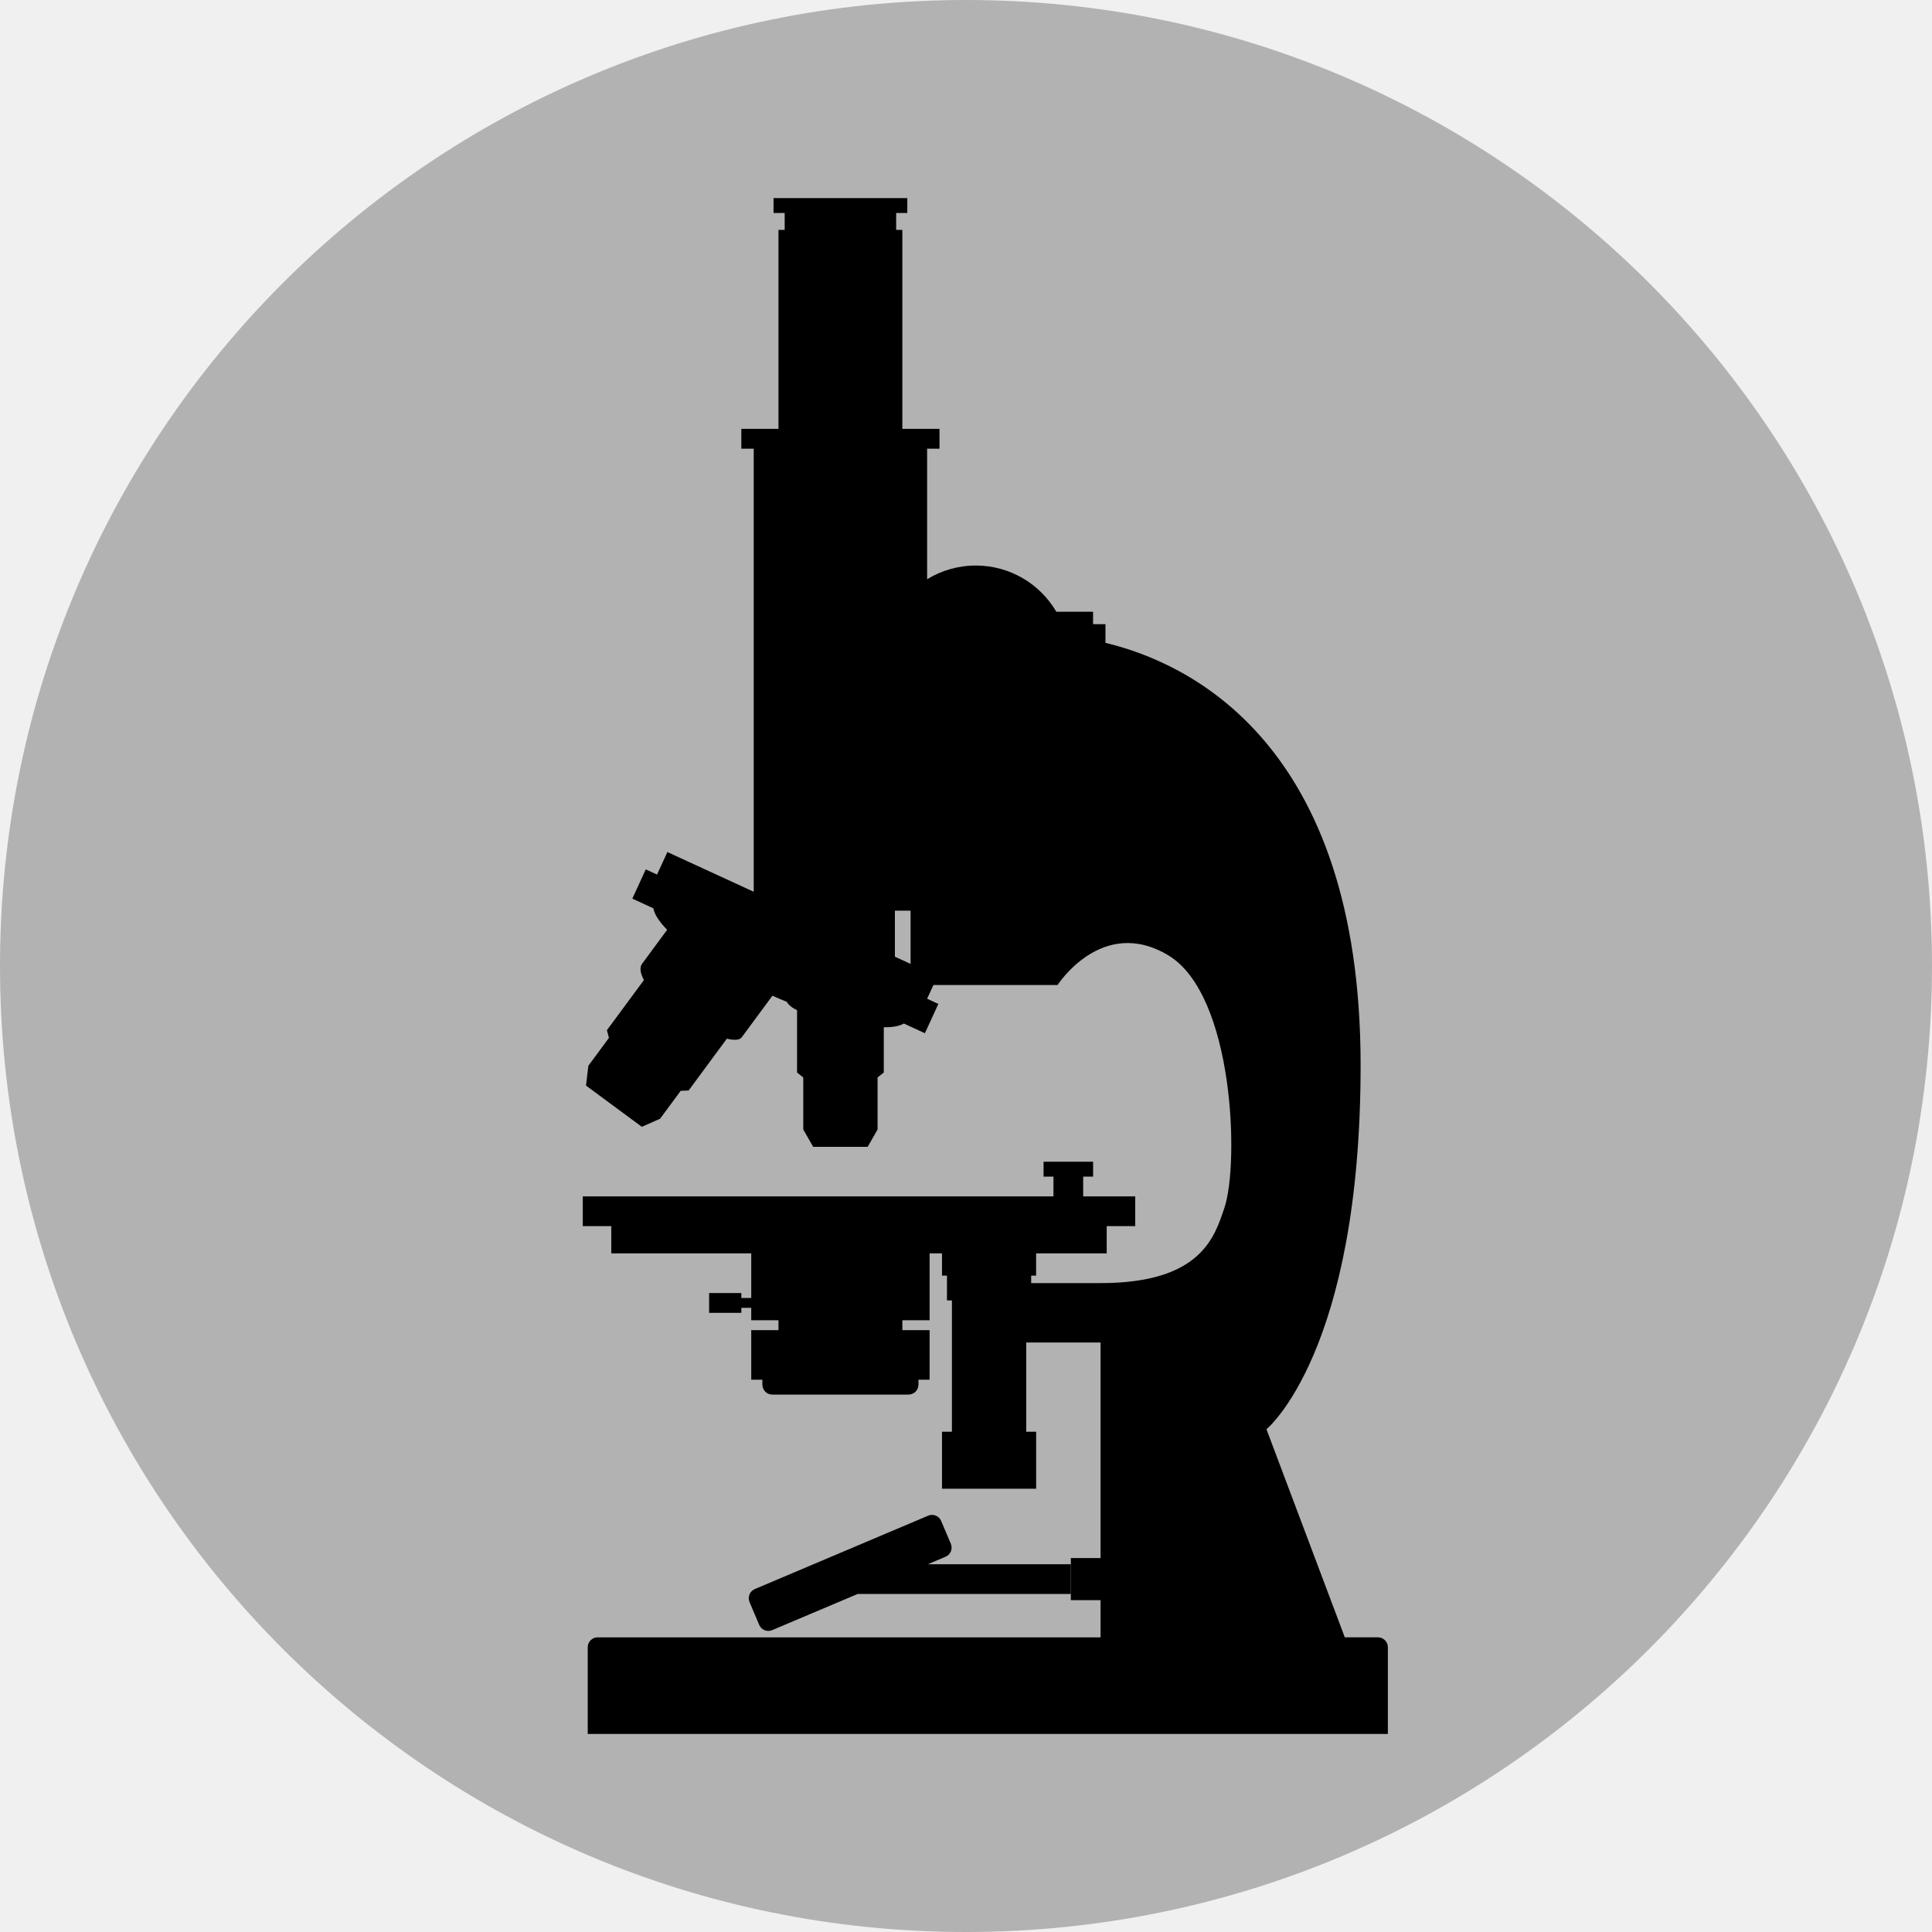
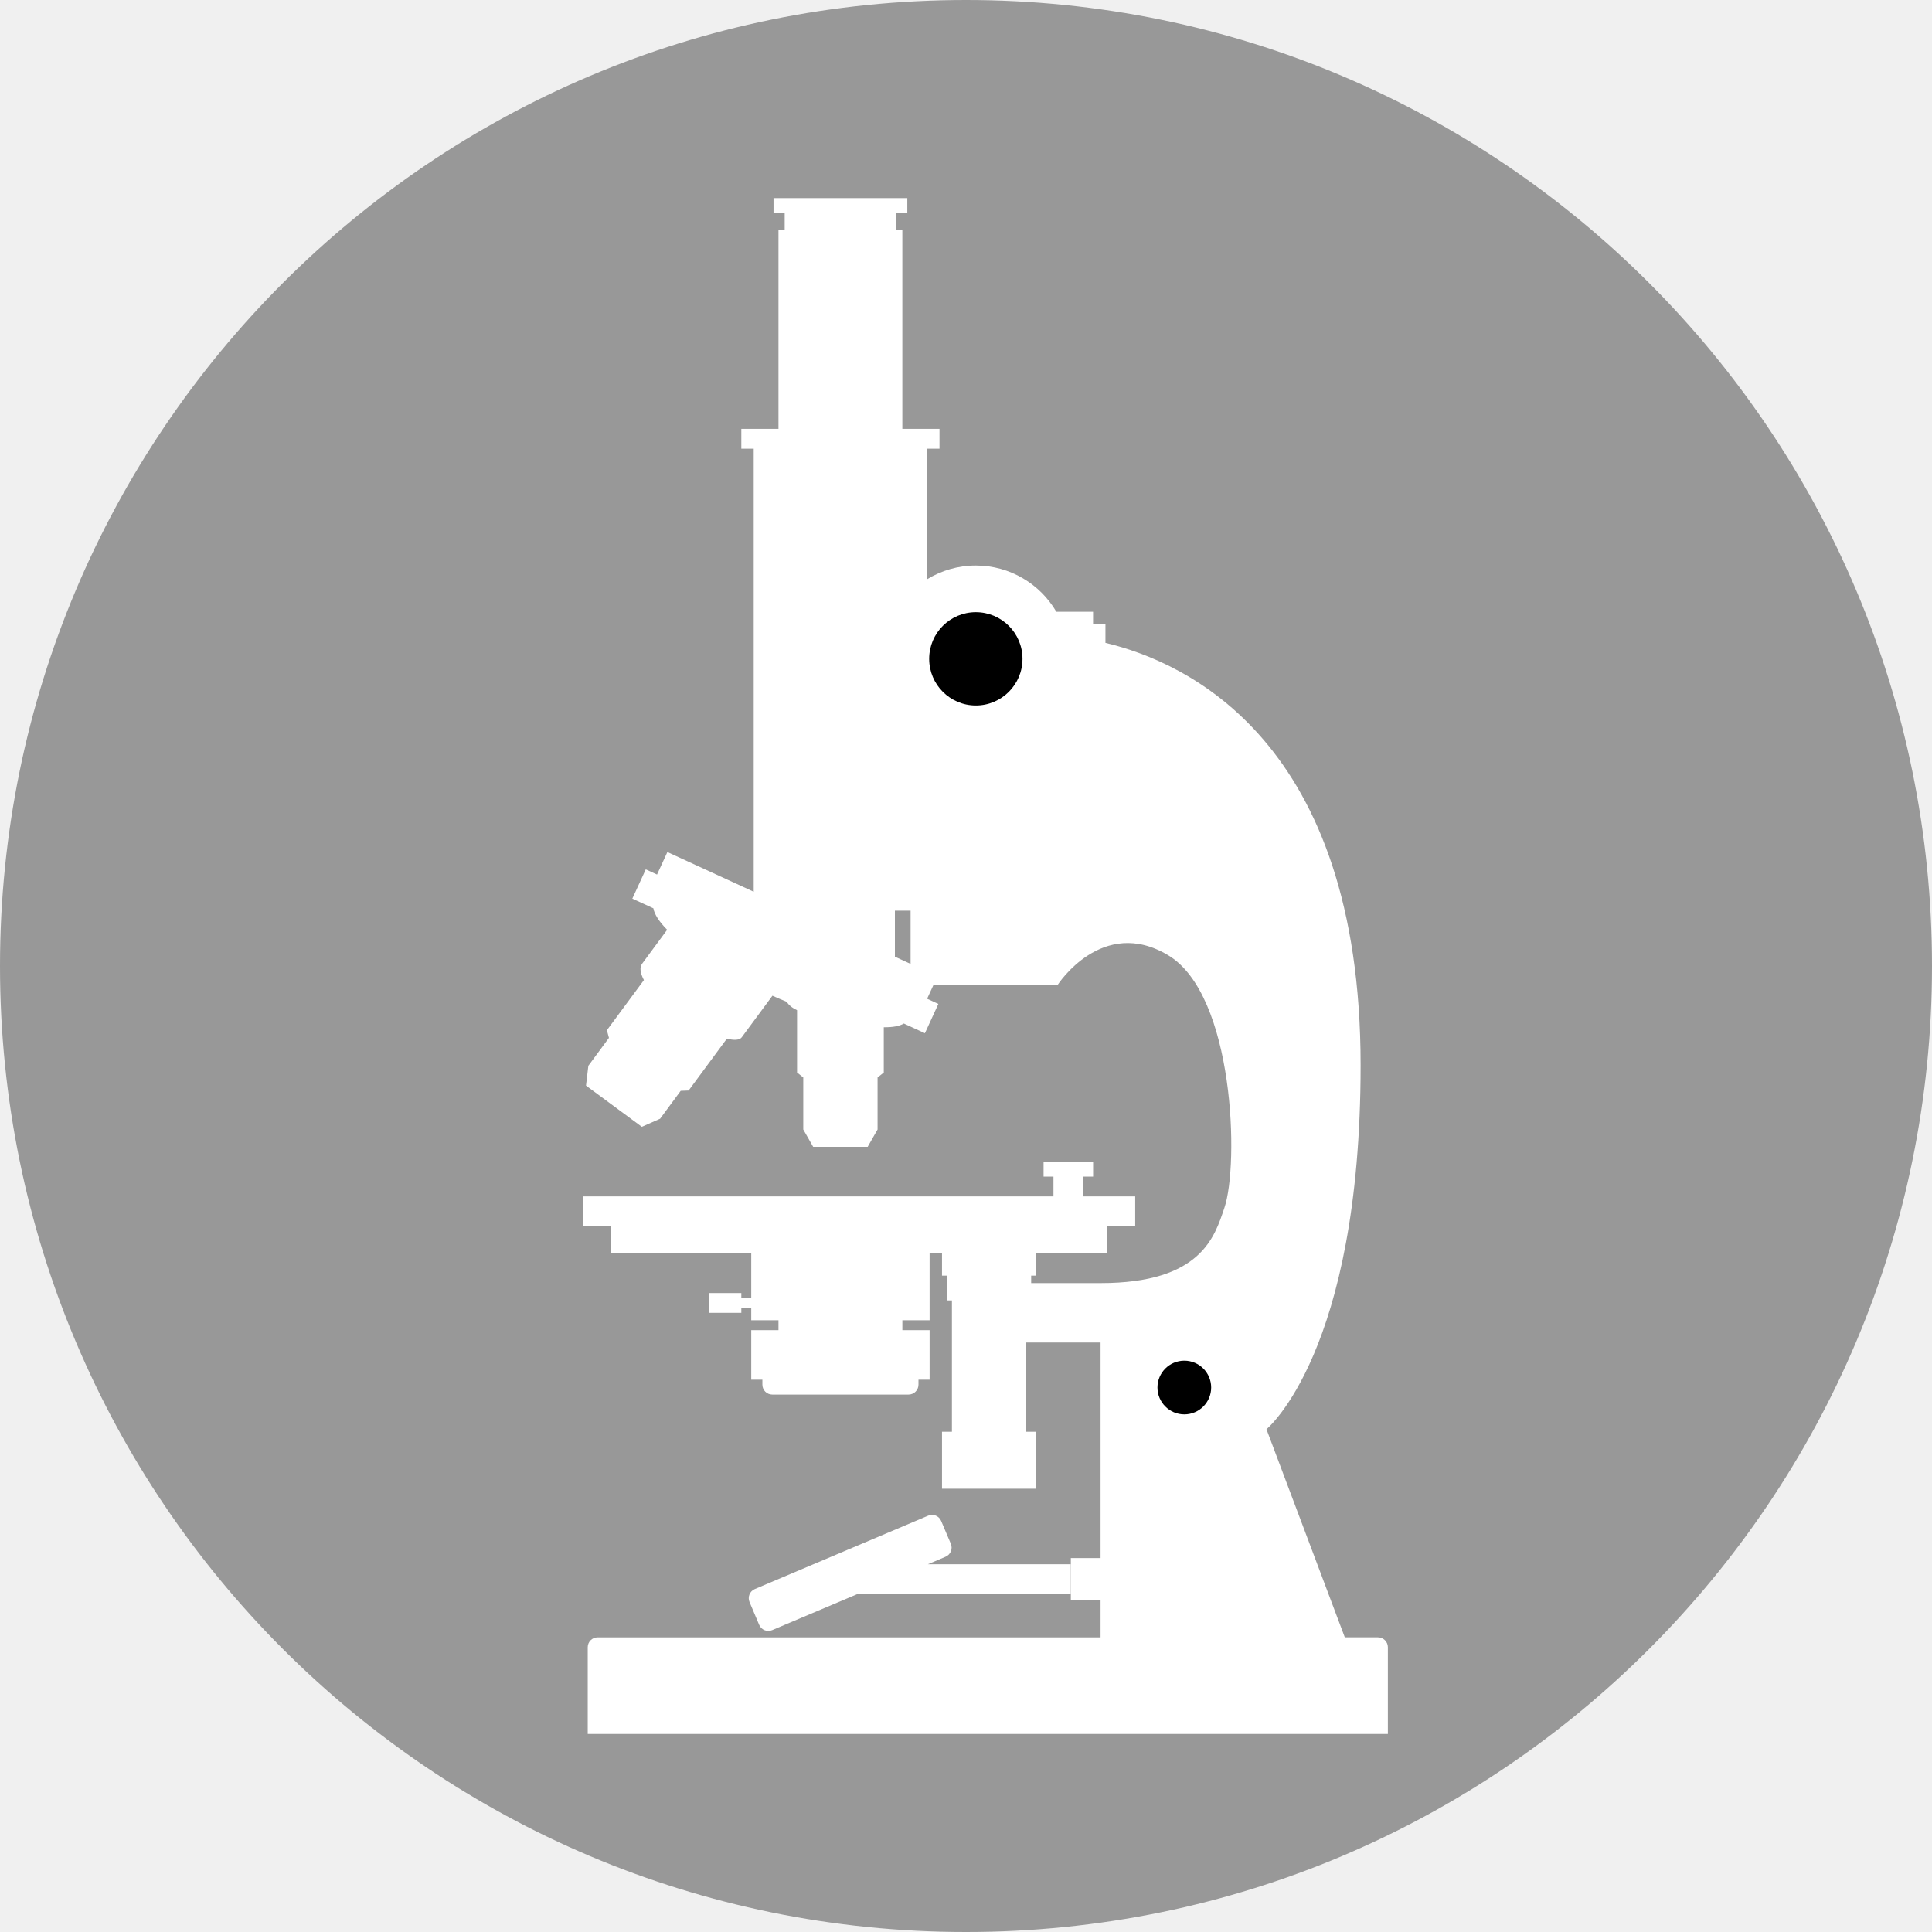
<svg xmlns="http://www.w3.org/2000/svg" version="1.1" id="Ebene_1" x="0px" y="0px" width="100px" height="100px" viewBox="0 0 100 100" enable-background="new 0 0 100 100" xml:space="preserve">
-   <circle fill="#B2B2B2" cx="50" cy="50" r="50" />
+   <circle fill="#989898" cx="50" cy="50" r="50" />
  <g>
    <g>
-       <path d="M71.322,84.748h-1.715l-4.055-10.771c0,0,4.873-3.975,4.873-18.848c0-16.734-8.963-20.845-13.207-21.854v-0.968h-0.641    v-0.642h-1.9c-0.838-1.431-2.391-2.393-4.169-2.393c-0.924,0-1.788,0.26-2.521,0.71v-6.758h0.641v-1.026h-1.923v-10.3h-0.32    v-0.875h0.577v-0.77h-6.924v0.77h0.577v0.875h-0.321v10.3h-1.923v1.026h0.641v22.933l-4.468-2.055l-0.536,1.165l-0.583-0.268    l-0.696,1.514l1.09,0.501c0.051,0.311,0.3,0.691,0.712,1.112l-1.298,1.76c-0.139,0.188-0.092,0.489,0.096,0.842l-1.916,2.596    l0.106,0.396l-1.066,1.445l-0.121,1.025l2.889,2.133l0.946-0.418l1.066-1.445l0.41-0.016l1.979-2.682    c0.374,0.09,0.658,0.08,0.769-0.07l1.59-2.154c0.251,0.111,0.501,0.219,0.748,0.32c0.083,0.158,0.267,0.305,0.527,0.43v3.225    l0.321,0.256v2.693l0.513,0.898h2.82l0.513-0.898V55.77l0.321-0.256V53.17c0.458,0.006,0.813-0.057,1.039-0.193l1.09,0.502    l0.696-1.516l-0.582-0.268l0.328-0.712h6.425c0,0,2.307-3.59,5.727-1.538c3.42,2.051,3.676,10.813,2.906,13.079    c-0.506,1.492-1.197,3.889-6.41,3.889h-3.59v-0.385h0.256v-1.154h3.654v-1.41h1.475v-1.539h-2.693v-1.025h0.514v-0.77h-2.564v0.77    h0.512v1.025H30.165v1.539h1.475v1.41h7.244v2.309h-0.513v-0.256h-1.667v1.025h1.667v-0.258h0.513v0.643h1.41v0.512h-1.41v2.564    h0.577v0.256c0,0.285,0.229,0.514,0.513,0.514h7.053c0.282,0,0.513-0.229,0.513-0.514v-0.256h0.576v-2.564h-1.41v-0.512h1.41    v-3.463h0.642v1.154h0.257v1.281h0.256v6.797h-0.513v2.949h4.873v-2.949h-0.514v-4.617h3.848c0,3.486,0,7.939,0,11.156h-1.539    v2.18h1.539c0,0.967,0,1.654,0,1.924H30.934c-0.284,0-0.513,0.229-0.513,0.512v4.488h41.415V85.26    C71.836,84.977,71.605,84.748,71.322,84.748z M46.32,49.518v-2.381h0.812v2.754L46.32,49.518z" />
-       <path d="M49.214,79.904l-0.5-1.18c-0.109-0.262-0.411-0.383-0.672-0.273l-8.974,3.799c-0.261,0.111-0.383,0.412-0.272,0.672    l0.5,1.182c0.111,0.26,0.411,0.383,0.672,0.271l4.423-1.871h11.033v-1.539h-7.397l0.915-0.389    C49.203,80.467,49.325,80.166,49.214,79.904z" />
+       <path fill="#FFFFFF" d="M71.322,84.748h-1.715l-4.055-10.771c0,0,4.873-3.975,4.873-18.848c0-16.734-8.963-20.845-13.207-21.854v-0.968h-0.641    v-0.642h-1.9c-0.838-1.431-2.391-2.393-4.169-2.393c-0.924,0-1.788,0.26-2.521,0.71v-6.758h0.641v-1.026h-1.923v-10.3h-0.32    v-0.875h0.577v-0.77h-6.924v0.77h0.577v0.875h-0.321v10.3h-1.923v1.026h0.641v22.933l-4.468-2.055l-0.536,1.165l-0.583-0.268    l-0.696,1.514l1.09,0.501c0.051,0.311,0.3,0.691,0.712,1.112l-1.298,1.76c-0.139,0.188-0.092,0.489,0.096,0.842l-1.916,2.596    l0.106,0.396l-1.066,1.445l-0.121,1.025l2.889,2.133l0.946-0.418l1.066-1.445l0.41-0.016l1.979-2.682    c0.374,0.09,0.658,0.08,0.769-0.07l1.59-2.154c0.251,0.111,0.501,0.219,0.748,0.32c0.083,0.158,0.267,0.305,0.527,0.43v3.225    l0.321,0.256v2.693l0.513,0.898h2.82l0.513-0.898V55.77l0.321-0.256V53.17c0.458,0.006,0.813-0.057,1.039-0.193l1.09,0.502    l0.696-1.516l-0.582-0.268l0.328-0.712h6.425c0,0,2.307-3.59,5.727-1.538c3.42,2.051,3.676,10.813,2.906,13.079    c-0.506,1.492-1.197,3.889-6.41,3.889h-3.59v-0.385h0.256v-1.154h3.654v-1.41h1.475v-1.539h-2.693v-1.025h0.514v-0.77h-2.564v0.77    h0.512v1.025H30.165v1.539h1.475v1.41h7.244v2.309h-0.513v-0.256h-1.667v1.025h1.667v-0.258h0.513v0.643h1.41v0.512h-1.41v2.564    h0.577v0.256c0,0.285,0.229,0.514,0.513,0.514h7.053c0.282,0,0.513-0.229,0.513-0.514v-0.256h0.576v-2.564h-1.41v-0.512h1.41    v-3.463h0.642v1.154h0.257v1.281h0.256v6.797h-0.513v2.949h4.873v-2.949h-0.514v-4.617h3.848c0,3.486,0,7.939,0,11.156h-1.539    v2.18h1.539c0,0.967,0,1.654,0,1.924H30.934c-0.284,0-0.513,0.229-0.513,0.512v4.488h41.415V85.26    C71.836,84.977,71.605,84.748,71.322,84.748z M46.32,49.518v-2.381h0.812v2.754L46.32,49.518z" />
+       <path fill="#FFFFFF" d="M49.214,79.904l-0.5-1.18c-0.109-0.262-0.411-0.383-0.672-0.273l-8.974,3.799c-0.261,0.111-0.383,0.412-0.272,0.672    l0.5,1.182c0.111,0.26,0.411,0.383,0.672,0.271l4.423-1.871h11.033v-1.539h-7.397l0.915-0.389    C49.203,80.467,49.325,80.166,49.214,79.904z" />
    </g>
    <circle cx="50.509" cy="34.101" r="2.415" />
    <circle cx="50.509" cy="34.101" r="1.208" />
    <g>
      <circle cx="61.3" cy="71.818" r="1.39" />
    </g>
  </g>
</svg>
